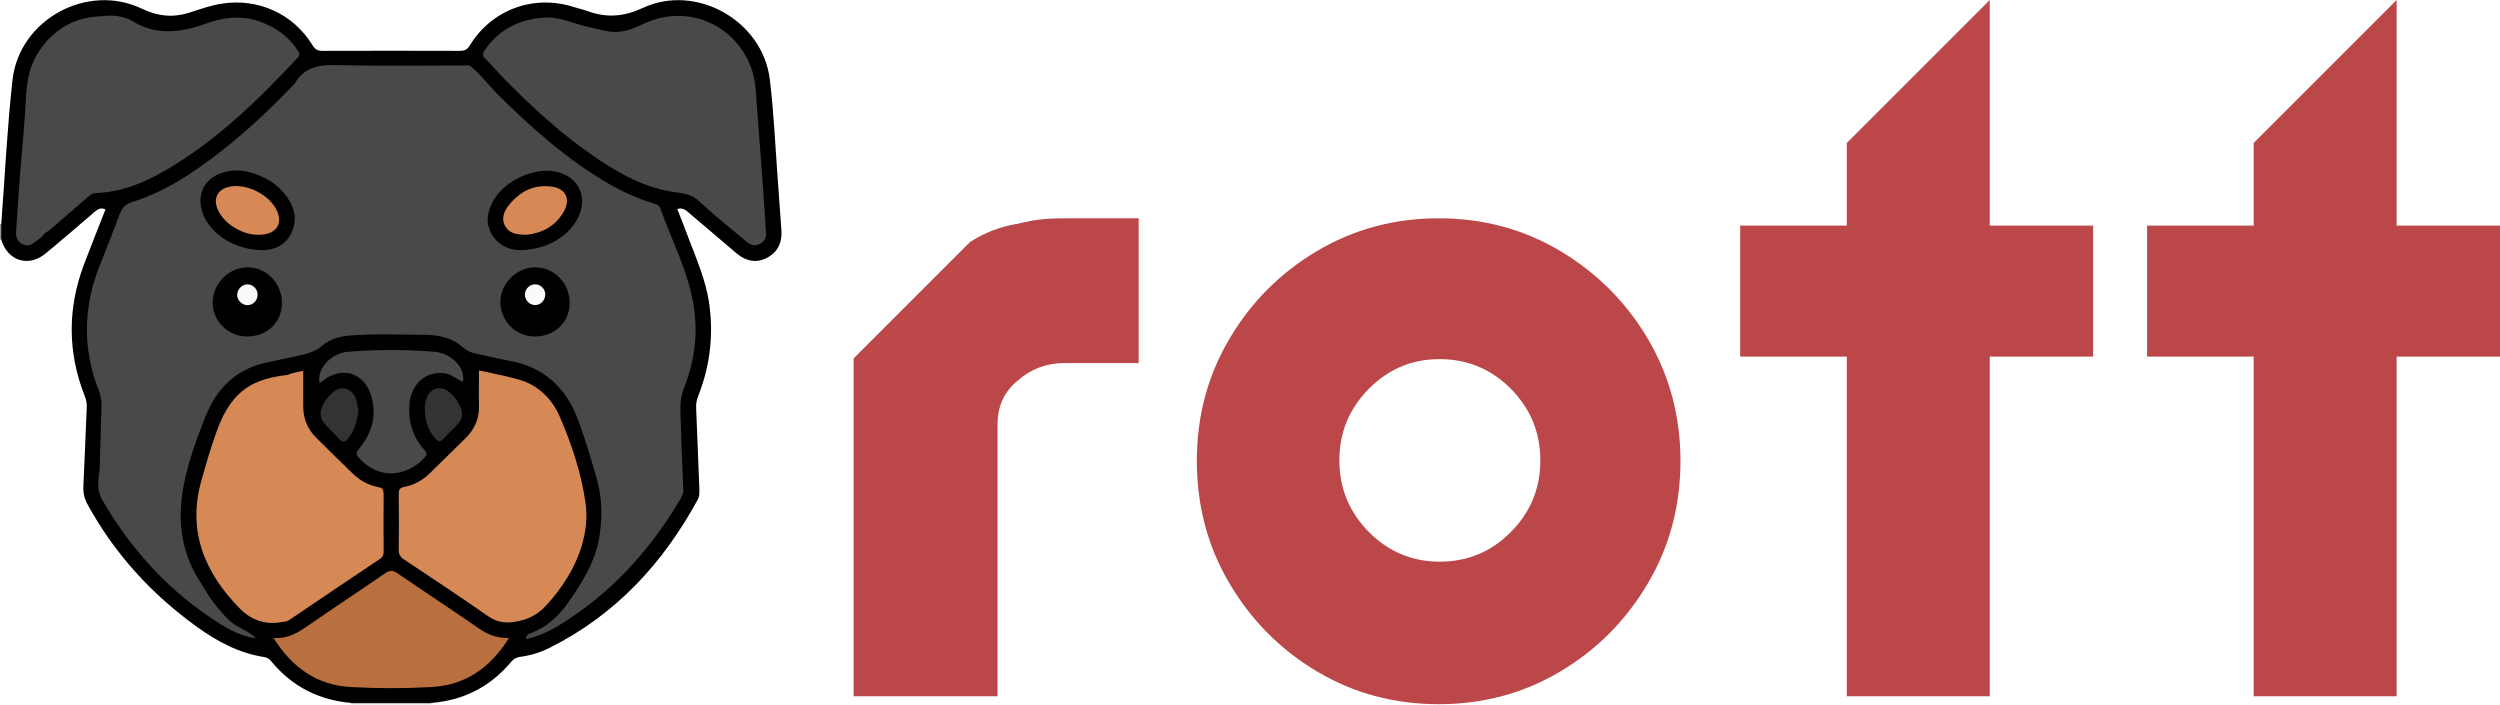
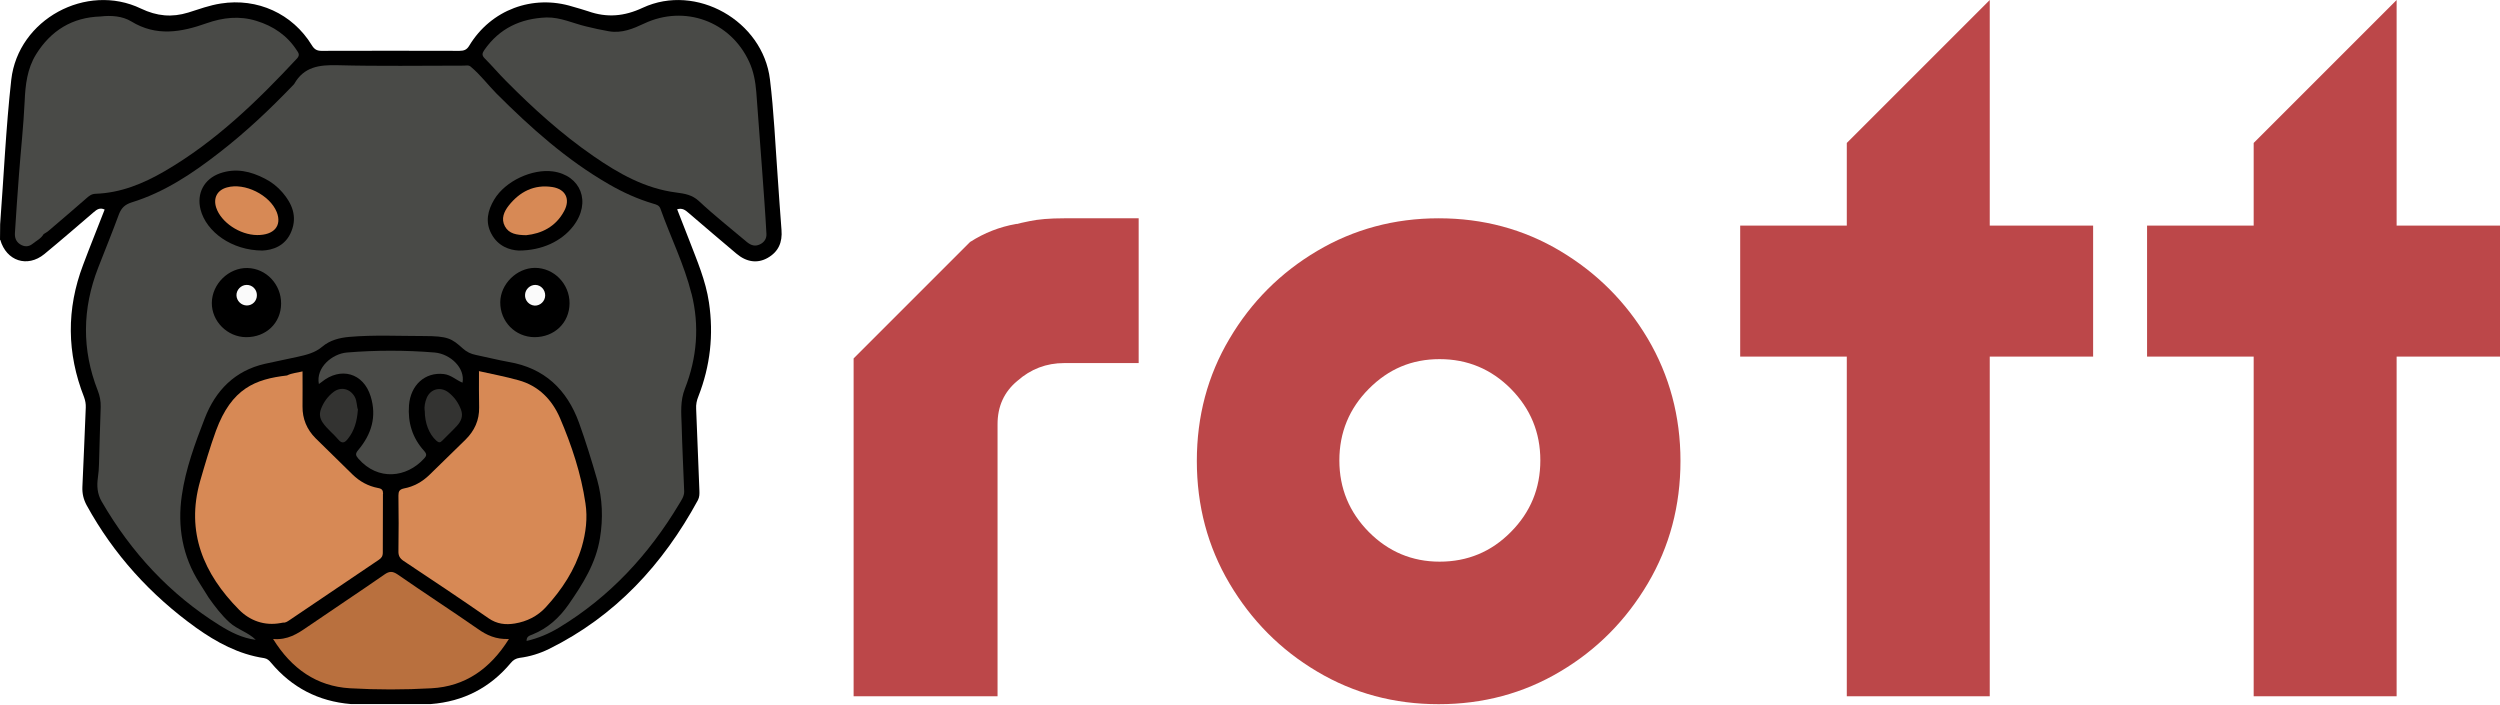
<svg xmlns="http://www.w3.org/2000/svg" version="1.1" viewBox="0 0 1775.1 500">
  <defs>
    <style>
      .cls-1 {
        fill: #b9703e;
      }

      .cls-2 {
-         fill: #bdbdbd;
+         fill: #bc4749;
      }

      .cls-3 {
-         fill: #bc4749;
+         fill: #d78955;
      }

      .cls-4 {
-         fill: #d78955;
+         fill: #494a47;
      }

      .cls-5 {
-         fill: #979797;
+         fill: #fafafa;
      }

      .cls-6 {
-         fill: #494a47;
-       }
- 
-       .cls-7 {
-         fill: #fafafa;
-       }
- 
-       .cls-8 {
        fill: #333331;
      }
    </style>
  </defs>
  <g>
    <g id="Layer_1">
      <g>
+         <path class="cls-2" d="M689,171.7c9.8-6.3,20.7-10.6,32.6-12.7h.7c1.3-.4,4.2-1.1,8.8-2,6.1-1.3,14.2-2,24.5-2h52.9v102.8h-52.9c-12.6,0-23.7,4.2-33.3,12.7-9.4,7.8-14,18.1-14,30.7v193.2h-102.2v-239.9l82.9-82.9Z" />
+         <path class="cls-2" d="M1021.5,155c31.5,0,60.3,7.7,86.3,23.2,26,15.5,46.7,36.2,62.2,62.3,15.4,26.1,23.2,55.1,23.2,86.8s-7.7,60.8-23.2,87c-15.5,26.2-36.2,47.1-62.2,62.5-26,15.5-54.8,23.2-86.3,23.2s-60.3-7.7-86.3-23.2c-26-15.4-46.7-36.3-62.2-62.5-15.5-26.2-23.2-55.2-23.2-87s7.7-60.7,23.2-86.8c15.4-26.1,36.2-46.9,62.2-62.3,26-15.4,54.8-23.2,86.3-23.2ZM1022.2,398.8c19.8,0,36.7-7,50.6-21.1,13.9-14,20.9-30.9,20.9-50.8s-7-36.7-20.9-50.8c-13.9-14-30.8-21.1-50.6-21.1s-36.3,7-50.3,21.1c-13.9,14-20.9,31-20.9,50.8s7,36.7,20.9,50.8c13.9,14,30.7,21.1,50.3,21.1Z" />
+         <path class="cls-2" d="M1412.8,0v160.2h73.4v93h-73.4v241.2h-101.5v-241.2h-75.7v-93h75.7v-58.7L1412.8,0Z" />
+         <path class="cls-2" d="M1701.7,0v160.2h73.4v93h-73.4v241.2h-101.5v-241.2h-75.7v-93h75.7v-58.7L1701.7,0Z" />
+       </g>
+       <g id="Layer_2">
        <g id="gH9HqS.tif">
          <g>
-             <path class="cls-2" d="M249.3,500c0-.3,0-.6,0-.9,1.9-2.2,4.6-1.9,7.1-1.9,14.3,0,28.5,0,42.8,0,2.5,0,5.1-.3,7.1,1.9,0,.3,0,.6,0,.9h-56.8Z" />
-             <path class="cls-5" d="M.9,170.1l-.5.2-.4-.3v-10.9c.3-.1.6-.2.9,0,2.6,3.7,2.7,7.4,0,11.1Z" />
-             <path d="M.9,170.1c0-3.7,0-7.4,0-11.1,2.6-34.1,4.2-68.4,8-102.3C13.7,13.8,62.1-12.4,100.8,6.2c11.3,5.4,21.9,6.5,33.6,2.8,7.6-2.4,15.1-5.2,23.1-6.4,25.9-4.1,50.8,7.3,64.4,29.5,1.7,2.8,3.5,4,6.8,4,32.6-.1,65.2-.1,97.8,0,3.2,0,5.2-.8,7-3.7,15.4-25.4,45-36.4,73.3-27.6,3.6,1.1,7.4,2,11,3.3,13.3,4.7,25.4,3.7,38.7-2.5,37.9-17.6,85.1,9.2,90.1,50.8,2.8,22.9,3.8,46.1,5.5,69.1,1,12.5,1.7,25.1,2.7,37.6.7,8.6-2.1,15.4-9.7,19.7-7.3,4.1-15,3.1-22.2-3-11.4-9.6-22.8-19.3-34.1-29-2.1-1.8-4.2-3.5-7.9-2.4,2.9,7.3,5.7,14.6,8.5,22,5.5,14.4,11.6,28.6,14,44,3.4,22.9.9,45-7.5,66.4-1.2,3-1.8,5.8-1.6,9,.8,19.3,1.6,38.6,2.3,57.9,0,2.4.1,4.7-1.1,6.9-24.8,45.6-58.6,82.1-105.5,105.5-6.5,3.2-13.5,5.4-20.8,6.3-2.7.4-4.6,1.5-6.3,3.6-14.8,17.6-33.7,27.3-56.6,29.1-19,0-38,0-57,0-22.9-2-41.8-11.6-56.5-29.3-1.3-1.6-2.6-2.8-4.8-3.2-18.1-2.7-33.8-11.1-48.3-21.6-32.2-23.2-58.4-51.9-77.5-86.8-2.3-4.1-3.2-8.3-3-13,.9-18.7,1.6-37.5,2.4-56.2.1-2.6-.3-5-1.3-7.4-12.3-31.1-12.5-62.4-.7-93.7,4.9-13.1,10.1-26,15.3-39.2-3.3-1.6-5.5-.1-7.8,1.8-11.6,9.9-23.2,20-35,29.7-12,9.8-26.9,4.9-31.2-10.1Z" />
-             <path class="cls-6" d="M388.1,12.4c9.9-.2,18.8,4.2,28.1,6.4,5.3,1.3,10.6,2.5,15.9,3.5,9.1,1.6,17.2-1.8,25.1-5.5,28.6-13.4,61.1-1.6,74.4,27,3.2,6.8,4.6,14.1,5.1,21.6,1.3,18.3,2.8,36.6,4.1,54.8,1.1,15.2,2.3,30.4,3.1,45.6.2,3.2-1.4,5.9-4.6,7.5-3.5,1.7-6.3.7-9-1.5-11.4-9.6-23.1-18.8-34-29-4.9-4.6-10.1-5.5-16.1-6.2-22.1-2.8-40.9-13.5-58.8-25.8-22.6-15.5-42.7-33.9-61.9-53.3-5.1-5.2-9.8-10.8-15-15.9-2.2-2.2-1.9-3.7-.3-6,10.6-15.5,25.7-22.4,44-23.2Z" />
-             <path class="cls-4" d="M340.2,263c9.4,2.1,18.9,3.9,28.1,6.5,14.1,4,23.8,13.8,29.3,26.7,8.4,19.4,15,39.4,18.1,60.4,1.6,10.4.3,20.8-2.6,30.8-4.9,16.3-14.1,30.3-25.5,42.7-5.8,6.4-13.3,10.1-21.9,11.4-6.6,1.1-12.8.4-18.7-3.7-19.9-13.8-40-27.2-60.2-40.6-2.7-1.8-3.8-3.8-3.7-7.1.2-13.1.2-26.2,0-39.3,0-3,.7-4.5,4-5.1,6.9-1.3,13-4.7,18-9.6,8.5-8.3,16.9-16.6,25.4-24.9,6.4-6.3,9.8-13.8,9.6-22.9-.2-8.2,0-16.4,0-25.3Z" />
-             <path class="cls-1" d="M361.4,453c-13.3,21.2-31,33.5-54.8,34.8-19.2,1.1-38.6,1.1-57.9,0-23.7-1.4-41.4-13.8-54.5-34.9,10.2.9,17.3-3.7,24.4-8.6,18.1-12.5,36.5-24.6,54.6-37.1,3.3-2.3,5.6-2.5,9.1-.1,18.9,13,38.1,25.5,56.9,38.6,6.5,4.5,13.1,7.6,22.2,7.3Z" />
-             <path class="cls-6" d="M490.9,208.2c-5.2-20.9-14.8-40.2-22.1-60.3-.9-2.4-3-2.9-5.1-3.6-11-3.3-21.4-8-31.4-13.8-29.9-17.3-55.3-40-79.6-64.2-6.2-6.2-11.3-13.3-18.1-18.9-1.5-1.5-3.4-.9-5.2-.9-29.9,0-59.7.5-89.6-.3-12.8-.3-23.7,1.1-30.6,13.2-.3.5-.8.8-1.1,1.2-16.3,16.9-33.3,33-51.9,47.4-19,14.7-38.9,28.1-62.2,35.4-4.7,1.5-7.2,3.8-8.9,8.3-4.7,12.8-9.8,25.4-14.8,38.1-11.2,29-11.6,58-.3,87.1,1.5,3.8,2.2,7.6,2.1,11.6-.5,13.4-.8,26.9-1.2,40.3,0,3.3-.3,6.5-.8,9.7-.8,5.8-.5,11.4,2.7,16.8,20.9,36,48.3,65.7,83.7,87.8,7.7,4.8,15.9,9,25.4,10.1-5.4-5.4-13.1-7.3-18.7-12.4-5.7-5.2-10.3-11.2-14.7-17.4-2.1-3.4-4.2-6.8-6.4-10.2-12.3-19.1-15.9-40.3-12.7-62.3,2.7-18.9,9.3-37,16.3-54.7,7.7-19.6,21.2-33.7,42.7-38.6,7.6-1.7,15.3-3.2,22.9-4.9,6.3-1.4,12.4-2.8,17.7-7.4,5.3-4.5,12-6.4,19.1-7,17.5-1.5,34.9-.6,52.4-.6,10,0,20.1,1.7,28,8.8,2.7,2.4,5.6,3.8,9.1,4.5,7.8,1.6,15.5,3.6,23.4,5,25.3,4.4,41.3,19.5,49.8,43,4.8,13.3,8.9,26.9,12.8,40.5,3.9,13.6,4.3,27.4,2,41.5-2.9,17.8-12.1,32.5-22.2,46.9-6.6,9.4-14.8,17-25.6,21.3-1.9.8-4.3,1.2-4.3,4.6,8.3-1.9,16-5.2,23-9.5,35.9-21.8,63.6-51.7,85.1-87.5,1.6-2.7,3.7-5.5,3.6-9-.6-15.6-1.4-31.2-1.8-46.8-.3-8.6-1.1-17.1,2.3-25.7,8.8-21.8,10.6-44.4,5-67.3Z" />
-             <path class="cls-6" d="M226.9,272.1c-2.2-11.5,9.4-21.4,19.9-22.3,20.7-1.7,41.4-1.7,62.1,0,11.2,1,21.8,11,19.8,21.3-4.5-1.8-8.1-5.5-13.2-6.1-13.4-1.6-23.7,7.8-24.8,22.2-.9,12.3,2.4,23,10.6,32.2,2,2.3,2,3.4,0,5.7-12.3,13.4-32.5,15.9-46.4,0-2.1-2.4-2.3-3.6-.2-6.2,9.3-11.1,13.2-23.7,8.8-38-5.1-16.7-21.3-21.3-34.8-10.1-.5.4-1.1.8-1.8,1.3Z" />
-             <path class="cls-4" d="M272.3,350.1c0-2.7-.8-3.7-3.6-4.2-6.9-1.3-13-4.6-18.1-9.5-8.7-8.5-17.5-17-26.1-25.6-6.2-6.2-9.3-13.7-9.2-22.6,0-8.3,0-16.5,0-24.9-3.6,1-7.5,1.1-10.9,2.9-22.6,2.6-39.3,9.2-50.2,39.1-4.3,11.7-7.8,23.8-11.2,35.9-10.2,36.1,2.5,65.8,27.5,91.1,7.8,7.9,18,11.6,29.4,9.4.5,0,1.1-.2,1.6-.3,1.8.2,3.1-.7,4.5-1.6,21.1-14.3,42.2-28.5,63.4-42.7,2-1.3,3-2.7,3-5.2-.1-13.8-.1-27.7,0-41.5Z" />
-             <path class="cls-6" d="M211.4,35.9c-6.9-10.7-16.8-17.4-28.8-21.2-11.9-3.7-23.6-2.4-35.2,1.7-17.9,6.4-35.6,9.5-53.4-1.4-6.3-3.9-14.2-4.4-21.8-3.5-20.1.6-35.3,9.9-45.7,26.8-6.3,10.2-7.6,21.6-8.2,33.4-.8,17.2-2.7,34.3-4,51.4-1.1,13.9-2,27.8-2.9,41.7-.2,3.3.7,6.1,3.6,8,2.9,1.9,6,2,8.7-.1,2.8-2.3,6.2-3.9,8.1-7.1,0,0,0,0,0,0,1.2-.8,2.5-1.4,3.6-2.4,8.8-7.6,17.6-15.2,26.4-22.8,1.9-1.7,3.8-3.3,6.6-3.4,17.9-.6,33.9-7.2,49.2-16.1,36.1-21,65.6-49.7,93.8-80,1.9-2,1.2-3.3,0-5.1Z" />
-             <path class="cls-8" d="M254.5,290.5c-.6,8-2.5,14.7-7.1,20.5-2.2,2.8-4.1,3.8-6.8.5-3.5-4.2-8-7.4-11.1-12-2.1-3.2-2.5-6.2-1.1-9.7,1.8-4.7,4.7-8.7,8.6-11.7,5.3-4.2,11.9-2.5,15.1,3.4,1.7,3.2,1.3,6.7,2.4,9.1Z" />
-             <path class="cls-8" d="M301.7,290.9c-.3-2.7.2-5.9,1.5-9,2.7-6.4,9.8-8.3,15.3-3.9,4.1,3.2,7,7.3,8.9,12.2,1.7,4.5.2,8.2-2.8,11.4-3.3,3.6-7,6.9-10.3,10.5-1.6,1.7-2.7,1.6-4.4,0-5-4.6-8.2-12.2-8.2-21.2Z" />
-             <path d="M186.8,177.6c-21.7,0-39.8-13.2-43.7-29-2.9-11.5,2.5-21.6,13.7-25.6,11.3-4,21.9-1.5,32,3.8,4.7,2.4,8.9,5.7,12.4,9.8,6.8,8,10.4,16.9,6.4,27.2-4.2,10.9-13.7,13.6-20.7,13.9Z" />
-             <path d="M368.3,177.6c-6.4-.3-14.6-3-19.4-11.8-4.6-8.4-2.6-16.6,2-24.3,8-13.3,27.1-21.9,41.5-20,19.8,2.7,27.6,21.8,14.4,38.8-8.2,10.7-22.1,17.3-38.6,17.3Z" />
-             <path d="M379.6,238.9c-13.6,0-24.3-11-24.3-24.7,0-12.8,11.6-24.3,24.5-24.4,13.6-.1,24.7,11.3,24.7,25.2,0,13.8-10.7,24-24.9,23.9Z" />
-             <path d="M175.2,238.9c-13.3,0-24.4-11.2-24.2-24.3.1-13.5,12-25.1,25.3-24.8,13.3.3,23.9,11.6,23.9,25.3,0,13.8-10.6,23.9-24.9,23.8Z" />
-             <path class="cls-4" d="M183,166.7c-12.3-.1-25.6-9.1-29-19.5-2.2-6.8.7-12.3,7.6-14.3,12.5-3.6,30.4,5.3,35.4,17.5,3.9,9.7-1.9,16.5-13.9,16.3Z" />
-             <path class="cls-4" d="M373.7,166.7c-7-.1-12.3-1-15.1-6.3-2.9-5.4-.6-10.5,2.7-14.7,7.9-9.9,18.1-15.1,31-13.1,9.3,1.5,12.8,8.6,8.4,16.9-6,11.3-16.2,16.1-26.9,17.2Z" />
-             <path class="cls-7" d="M387.1,209.5c-.1,4-3.5,7.3-7.4,7.1-3.9-.2-7.1-3.6-7-7.6.1-4,3.6-7.3,7.5-7.1,4,.1,7.1,3.5,7,7.6Z" />
-             <path class="cls-7" d="M182.9,209.2c0,4.1-3.1,7.4-7.1,7.5-3.9,0-7.3-3.3-7.4-7.3,0-3.9,3.3-7.4,7.2-7.5,3.9,0,7.3,3.2,7.3,7.3Z" />
+             <path d="M0,170.4c0-3.7,0-7.4.1-11.2,2.6-34.2,4.1-68.5,7.9-102.6C12.9,13.7,61.4-12.5,100.1,6.1c11.3,5.4,21.9,6.4,33.6,2.8,7.6-2.4,15.2-5.2,23.1-6.4,26-4.1,50.9,7.2,64.6,29.6,1.7,2.8,3.5,4,6.8,4,32.7-.1,65.4-.1,98.1,0,3.2,0,5.2-.8,6.9-3.7,15.4-25.5,45.1-36.5,73.4-27.7,3.6,1.1,7.3,2,11,3.3,13.3,4.7,25.6,3.7,38.8-2.5,37.9-17.6,85.3,9.3,90.3,50.9,2.8,22.9,3.8,46.2,5.5,69.3.9,12.6,1.7,25.1,2.7,37.6.7,8.7-2.1,15.4-9.8,19.8-7.2,4.1-15,3.1-22.2-3-11.5-9.7-22.8-19.3-34.2-29.1-2.1-1.8-4.2-3.5-7.9-2.4,2.8,7.3,5.7,14.7,8.6,22,5.5,14.4,11.7,28.6,14,44.2,3.4,22.9.9,45.1-7.5,66.6-1.2,2.9-1.8,5.8-1.6,9,.8,19.3,1.6,38.6,2.3,57.9.1,2.4.1,4.6-1.1,6.9-24.8,45.6-58.6,82.3-105.7,105.6-6.5,3.2-13.6,5.4-20.8,6.3-2.7.4-4.6,1.5-6.3,3.6-14.8,17.7-33.7,27.4-56.7,29.2h-57c-22.9-1.9-41.8-11.7-56.6-29.4-1.3-1.6-2.6-2.8-4.8-3.2-18.1-2.7-33.8-11.2-48.4-21.6-32.3-23.2-58.5-52-77.7-87-2.2-4.1-3.2-8.2-3-13,.9-18.8,1.6-37.5,2.4-56.3.1-2.6-.3-4.9-1.2-7.4-12.3-31.2-12.6-62.6-.7-93.9,4.9-13.1,10.2-26.1,15.3-39.3-3.3-1.6-5.5-.1-7.7,1.8-11.7,10-23.2,20-35.1,29.8-12.1,9.9-27,4.9-31.3-10.1Z" />
+             <path class="cls-4" d="M388.1,12.4c10-.2,18.8,4.2,28.2,6.4,5.3,1.3,10.7,2.5,16,3.4,9.2,1.6,17.2-1.8,25.1-5.5,28.7-13.5,61.3-1.6,74.5,27.1,3.2,6.8,4.5,14.2,5.1,21.6,1.3,18.3,2.8,36.6,4.1,54.9,1.1,15.3,2.3,30.5,3.1,45.8.2,3.1-1.4,5.9-4.6,7.4-3.5,1.7-6.3.7-9.1-1.5-11.5-9.7-23.2-18.9-34.1-29.1-4.9-4.6-10.2-5.4-16.2-6.2-22.1-2.8-41-13.5-58.9-25.9-22.6-15.6-42.9-34-62.1-53.4-5.1-5.1-9.9-10.8-15-15.9-2.2-2.2-1.9-3.7-.3-6,10.7-15.4,25.8-22.4,44.1-23.1Z" />
+             <path class="cls-3" d="M340,263.5c9.4,2.1,18.9,3.9,28.2,6.5,14.2,3.9,23.8,13.8,29.4,26.8,8.3,19.4,15,39.5,18.1,60.6,1.6,10.5.3,20.8-2.6,30.9-4.9,16.4-14.1,30.4-25.6,42.9-5.8,6.3-13.4,10.1-21.9,11.5-6.6,1.1-12.8.4-18.7-3.7-19.9-13.8-40.1-27.3-60.3-40.7-2.7-1.8-3.8-3.7-3.7-7,.2-13.2.2-26.3,0-39.4,0-3,.7-4.4,4-5.1,6.9-1.3,13-4.7,18.1-9.7,8.4-8.2,16.9-16.6,25.5-24.9,6.4-6.3,9.9-13.9,9.7-23-.2-8.2-.1-16.4-.1-25.3Z" />
+             <path class="cls-1" d="M361.3,453.8c-13.3,21.2-31.1,33.6-54.9,34.9-19.3,1.1-38.7,1.1-57.9,0-23.7-1.4-41.5-13.9-54.6-35,10.3.9,17.3-3.7,24.4-8.6,18.2-12.5,36.6-24.6,54.7-37.2,3.3-2.3,5.6-2.5,9.2-.1,18.9,13.1,38.1,25.6,57,38.7,6.3,4.5,13,7.6,22.1,7.2Z" />
+             <path class="cls-4" d="M491,208.6c-5.2-20.9-14.9-40.2-22.1-60.5-.9-2.4-3-2.9-5.1-3.5-11.1-3.3-21.5-8-31.5-13.8-30-17.3-55.4-40-79.8-64.4-6.1-6.2-11.4-13.3-18.1-18.9-1.5-1.5-3.4-.9-5.2-.9-30,0-59.9.5-89.7-.3-12.9-.3-23.7,1.1-30.6,13.3-.3.5-.8.8-1.1,1.2-16.3,17-33.4,33.1-52,47.5-19,14.8-39,28.2-62.3,35.4-4.7,1.5-7.2,3.8-9,8.3-4.7,12.8-9.9,25.5-14.8,38.1-11.3,29.1-11.7,58.1-.3,87.2,1.5,3.8,2.2,7.5,2.1,11.7-.5,13.5-.8,27-1.2,40.4-.1,3.3-.3,6.5-.8,9.8-.8,5.7-.5,11.4,2.7,16.9,20.9,36.1,48.4,65.9,83.9,88,7.7,4.8,16,9,25.5,10.2-5.4-5.4-13.1-7.3-18.7-12.4-5.7-5.2-10.3-11.3-14.7-17.5-2.1-3.4-4.2-6.8-6.4-10.2-12.3-19.1-15.9-40.4-12.7-62.4,2.7-18.9,9.4-37,16.3-54.8,7.6-19.6,21.2-33.8,42.8-38.7,7.6-1.7,15.3-3.2,22.9-4.9,6.3-1.4,12.5-2.8,17.8-7.3,5.3-4.5,12.1-6.3,19.2-6.9,17.5-1.5,35-.6,52.5-.6s20.1,1.7,28.1,8.9c2.7,2.4,5.6,3.8,9.1,4.5,7.8,1.6,15.6,3.6,23.4,5,25.3,4.3,41.3,19.5,49.9,43.1,4.8,13.3,9,27,12.9,40.5,3.8,13.6,4.3,27.5,2,41.5-2.9,17.9-12.2,32.6-22.2,47-6.6,9.5-14.8,17-25.7,21.4-1.9.8-4.3,1.2-4.2,4.6,8.3-1.9,16-5.2,23.1-9.5,36-21.8,63.7-51.8,85.2-87.7,1.6-2.7,3.7-5.5,3.6-9.1-.6-15.7-1.4-31.3-1.8-47-.3-8.7-1.1-17.1,2.3-25.8,8.6-21.9,10.5-44.6,4.7-67.6Z" />
+             <path class="cls-4" d="M226.4,272.6c-2.2-11.6,9.4-21.4,19.9-22.3,20.7-1.7,41.5-1.7,62.3,0,11.3,1,21.8,11.1,19.8,21.4-4.5-1.8-8.1-5.5-13.2-6.1-13.4-1.6-23.7,7.8-24.8,22.2-.9,12.3,2.4,23.1,10.7,32.3,2,2.3,2,3.4-.1,5.6-12.3,13.5-32.6,15.9-46.5,0-2.1-2.4-2.3-3.6-.1-6.2,9.4-11.2,13.2-23.7,8.8-38-5.1-16.7-21.3-21.3-34.9-10.2-.5.4-1.1.8-1.8,1.3Z" />
+             <path class="cls-3" d="M272,350.7c0-2.7-.8-3.7-3.6-4.2-6.9-1.3-13-4.6-18.1-9.6-8.8-8.6-17.5-17.1-26.2-25.7-6.2-6.2-9.4-13.8-9.3-22.6.1-8.2,0-16.5,0-24.9-3.6,1-7.5,1.1-11,2.9-22.6,2.6-39.3,9.2-50.4,39.1-4.3,11.8-7.8,23.8-11.3,35.9-10.3,36.2,2.5,65.9,27.6,91.3,7.7,7.8,18,11.6,29.5,9.5.5-.1,1.1-.2,1.6-.3,1.8.2,3.1-.7,4.5-1.6,21.1-14.3,42.3-28.6,63.5-42.9,2-1.3,3-2.6,3-5.2,0-14,0-27.9.1-41.7Z" />
+             <path class="cls-4" d="M210.9,36c-6.9-10.8-16.8-17.5-28.9-21.2-12-3.7-23.6-2.4-35.3,1.7-18,6.4-35.7,9.6-53.5-1.3-6.3-3.8-14.2-4.4-21.8-3.5-20.1.6-35.3,10-45.8,26.9-6.3,10.2-7.6,21.6-8.1,33.5-.8,17.2-2.7,34.3-4,51.5-1.1,13.9-2,27.9-2.9,41.8-.2,3.3.7,6.1,3.6,8s6,2,8.7-.1c2.8-2.3,6.2-3.8,8.1-7.1h0c1.2-.8,2.5-1.4,3.6-2.4,8.9-7.5,17.7-15.2,26.5-22.8,1.9-1.7,3.8-3.3,6.6-3.4,18-.6,34-7.2,49.3-16.1,36.1-21,65.8-49.8,94.1-80.2,1.7-2.1,1.1-3.4-.1-5.2Z" />
+             <path class="cls-6" d="M254.1,291.1c-.6,8-2.5,14.8-7.1,20.5-2.2,2.8-4.1,3.7-6.8.5-3.5-4.2-7.9-7.4-11.1-12.1-2.1-3.2-2.5-6.2-1.1-9.8,1.8-4.7,4.7-8.7,8.7-11.8,5.3-4.1,11.9-2.5,15.2,3.4,1.7,3.2,1.3,6.7,2.3,9.2Z" />
+             <path class="cls-6" d="M301.5,291.5c-.3-2.7.2-5.9,1.5-9,2.7-6.4,9.8-8.2,15.4-3.9,4.1,3.2,7,7.2,8.9,12.2,1.7,4.5.2,8.2-2.8,11.5-3.3,3.6-6.9,6.9-10.4,10.5-1.6,1.7-2.6,1.6-4.4,0-5-4.6-8.1-12.2-8.1-21.2Z" />
+             <path d="M186.3,177.9c-21.7-.1-39.8-13.2-43.9-29.1-2.9-11.5,2.5-21.7,13.7-25.7,11.4-4,21.9-1.5,32.1,3.8,4.7,2.4,8.9,5.7,12.4,9.8,6.8,7.9,10.5,16.9,6.4,27.3-4.2,10.9-13.7,13.6-20.7,13.9Z" />
+             <path d="M368.3,177.9c-6.4-.3-14.7-3-19.4-11.9-4.5-8.4-2.6-16.6,2-24.3,8-13.4,27.2-21.9,41.6-20,19.8,2.7,27.7,21.8,14.5,38.9-8.3,10.7-22.2,17.3-38.7,17.3Z" />
+             <path d="M379.5,239.4c-13.7-.1-24.4-11.1-24.3-24.8.1-12.9,11.7-24.3,24.5-24.4,13.6-.1,24.8,11.4,24.7,25.2-.1,13.9-10.8,24-24.9,24Z" />
+             <path d="M174.7,239.4c-13.3-.1-24.4-11.3-24.3-24.3.1-13.5,12-25.1,25.3-24.8,13.4.3,24,11.7,23.9,25.3-.1,13.8-10.7,23.9-24.9,23.8Z" />
+             <path class="cls-3" d="M182.6,166.9c-12.4-.1-25.7-9.1-29.1-19.5-2.2-6.8.7-12.4,7.6-14.3,12.6-3.6,30.5,5.3,35.4,17.5,3.8,9.7-1.9,16.4-14,16.3Z" />
+             <path class="cls-3" d="M373.7,167c-7-.1-12.3-1-15.2-6.3-2.9-5.4-.6-10.5,2.7-14.7,7.8-9.9,18.1-15.2,31-13.2,9.4,1.5,12.9,8.6,8.4,17-6,11.3-16.2,16.1-27,17.2Z" />
+             <path class="cls-5" d="M387.1,209.9c-.1,4-3.5,7.2-7.4,7.1-3.9-.2-7.1-3.6-6.9-7.6.1-4,3.6-7.2,7.4-7.1,3.9.1,7,3.5,6.9,7.6Z" />
+             <path class="cls-5" d="M182.4,209.5c.1,4.1-3.1,7.4-7.1,7.4s-7.3-3.3-7.4-7.2c-.1-3.9,3.3-7.4,7.2-7.4,4-.1,7.3,3.2,7.3,7.2Z" />
          </g>
-         </g>
-         <g>
-           <path class="cls-3" d="M689,171.7c9.8-6.3,20.7-10.6,32.6-12.7h.7c1.3-.4,4.2-1.1,8.8-2,6.1-1.3,14.2-2,24.5-2h52.9v102.8h-52.9c-12.6,0-23.7,4.2-33.3,12.7-9.4,7.8-14,18.1-14,30.7v193.2h-102.2v-239.9l82.9-82.9Z" />
-           <path class="cls-3" d="M1021.5,155c31.5,0,60.3,7.7,86.3,23.2,26,15.5,46.7,36.2,62.2,62.3,15.4,26.1,23.2,55.1,23.2,86.8s-7.7,60.8-23.2,87c-15.5,26.2-36.2,47.1-62.2,62.5-26,15.5-54.8,23.2-86.3,23.2s-60.3-7.7-86.3-23.2c-26-15.4-46.7-36.3-62.2-62.5-15.5-26.2-23.2-55.2-23.2-87s7.7-60.7,23.2-86.8c15.4-26.1,36.2-46.9,62.2-62.3,26-15.4,54.8-23.2,86.3-23.2ZM1022.2,398.8c19.8,0,36.7-7,50.6-21.1,13.9-14,20.9-30.9,20.9-50.8s-7-36.7-20.9-50.8c-13.9-14-30.8-21.1-50.6-21.1s-36.3,7-50.3,21.1c-13.9,14-20.9,31-20.9,50.8s7,36.7,20.9,50.8c13.9,14,30.7,21.1,50.3,21.1Z" />
-           <path class="cls-3" d="M1412.8,0v160.2h73.4v93h-73.4v241.2h-101.5v-241.2h-75.7v-93h75.7v-58.7L1412.8,0Z" />
-           <path class="cls-3" d="M1701.7,0v160.2h73.4v93h-73.4v241.2h-101.5v-241.2h-75.7v-93h75.7v-58.7L1701.7,0Z" />
        </g>
      </g>
    </g>
  </g>
</svg>
